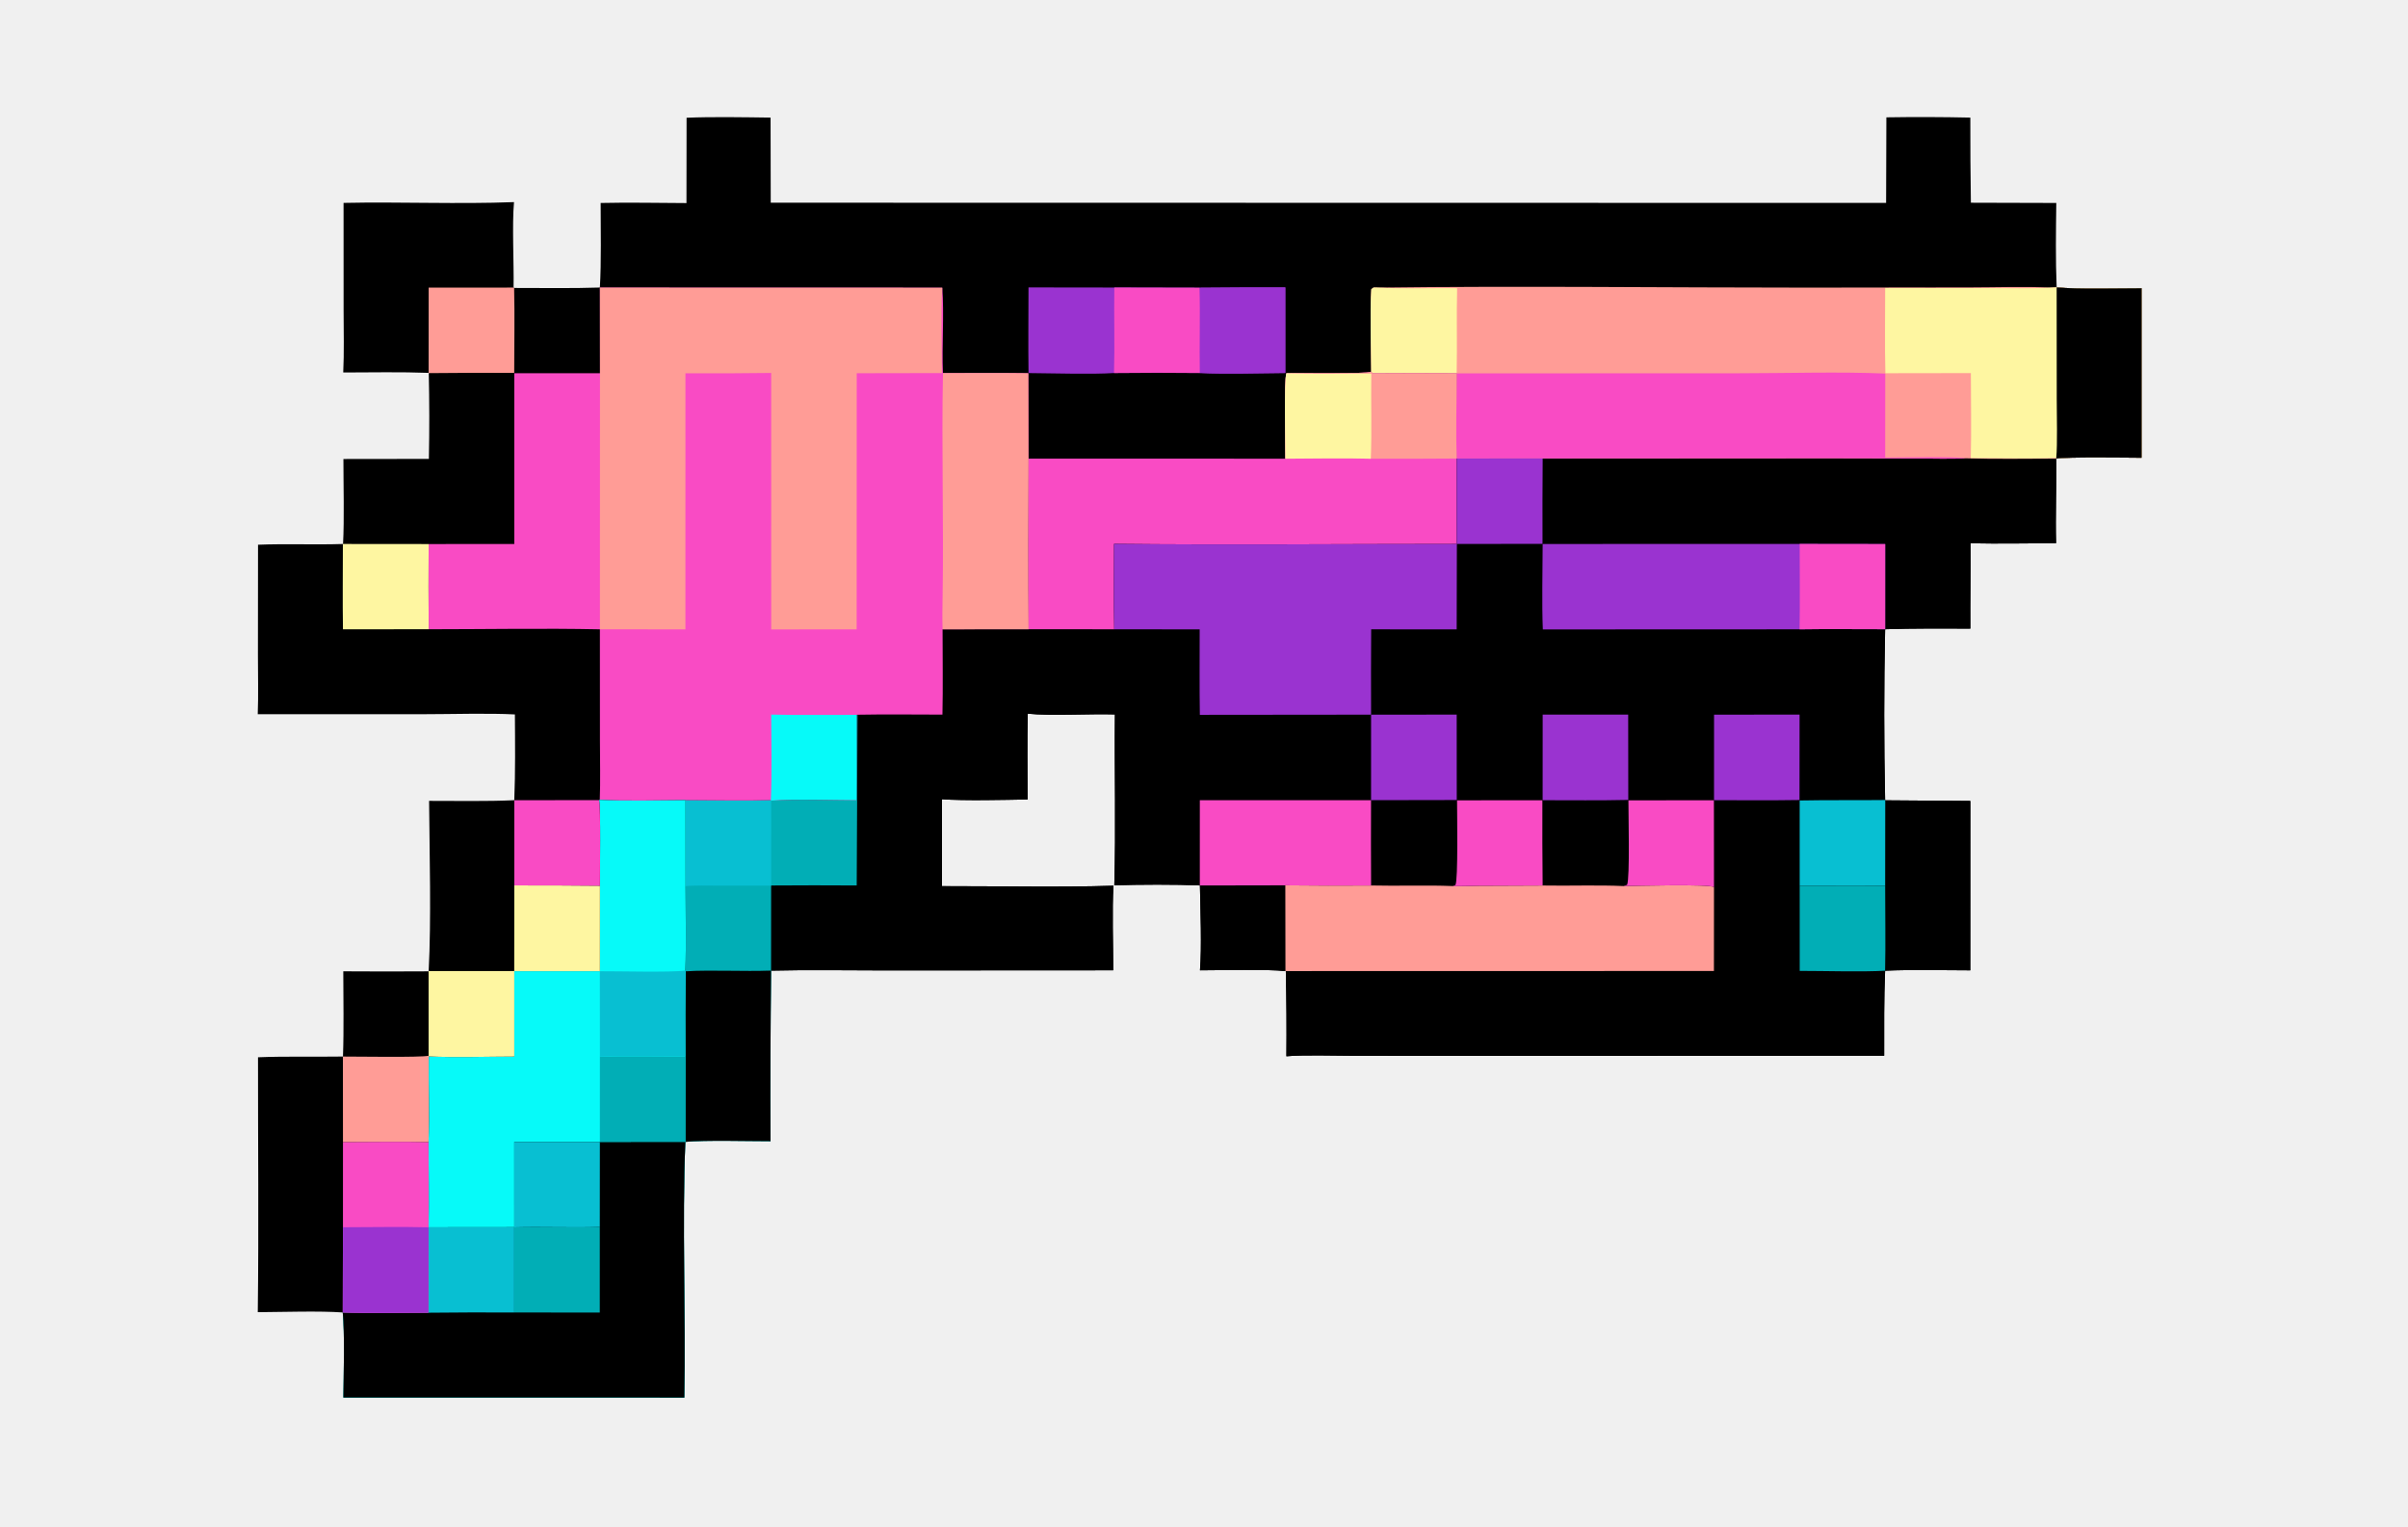
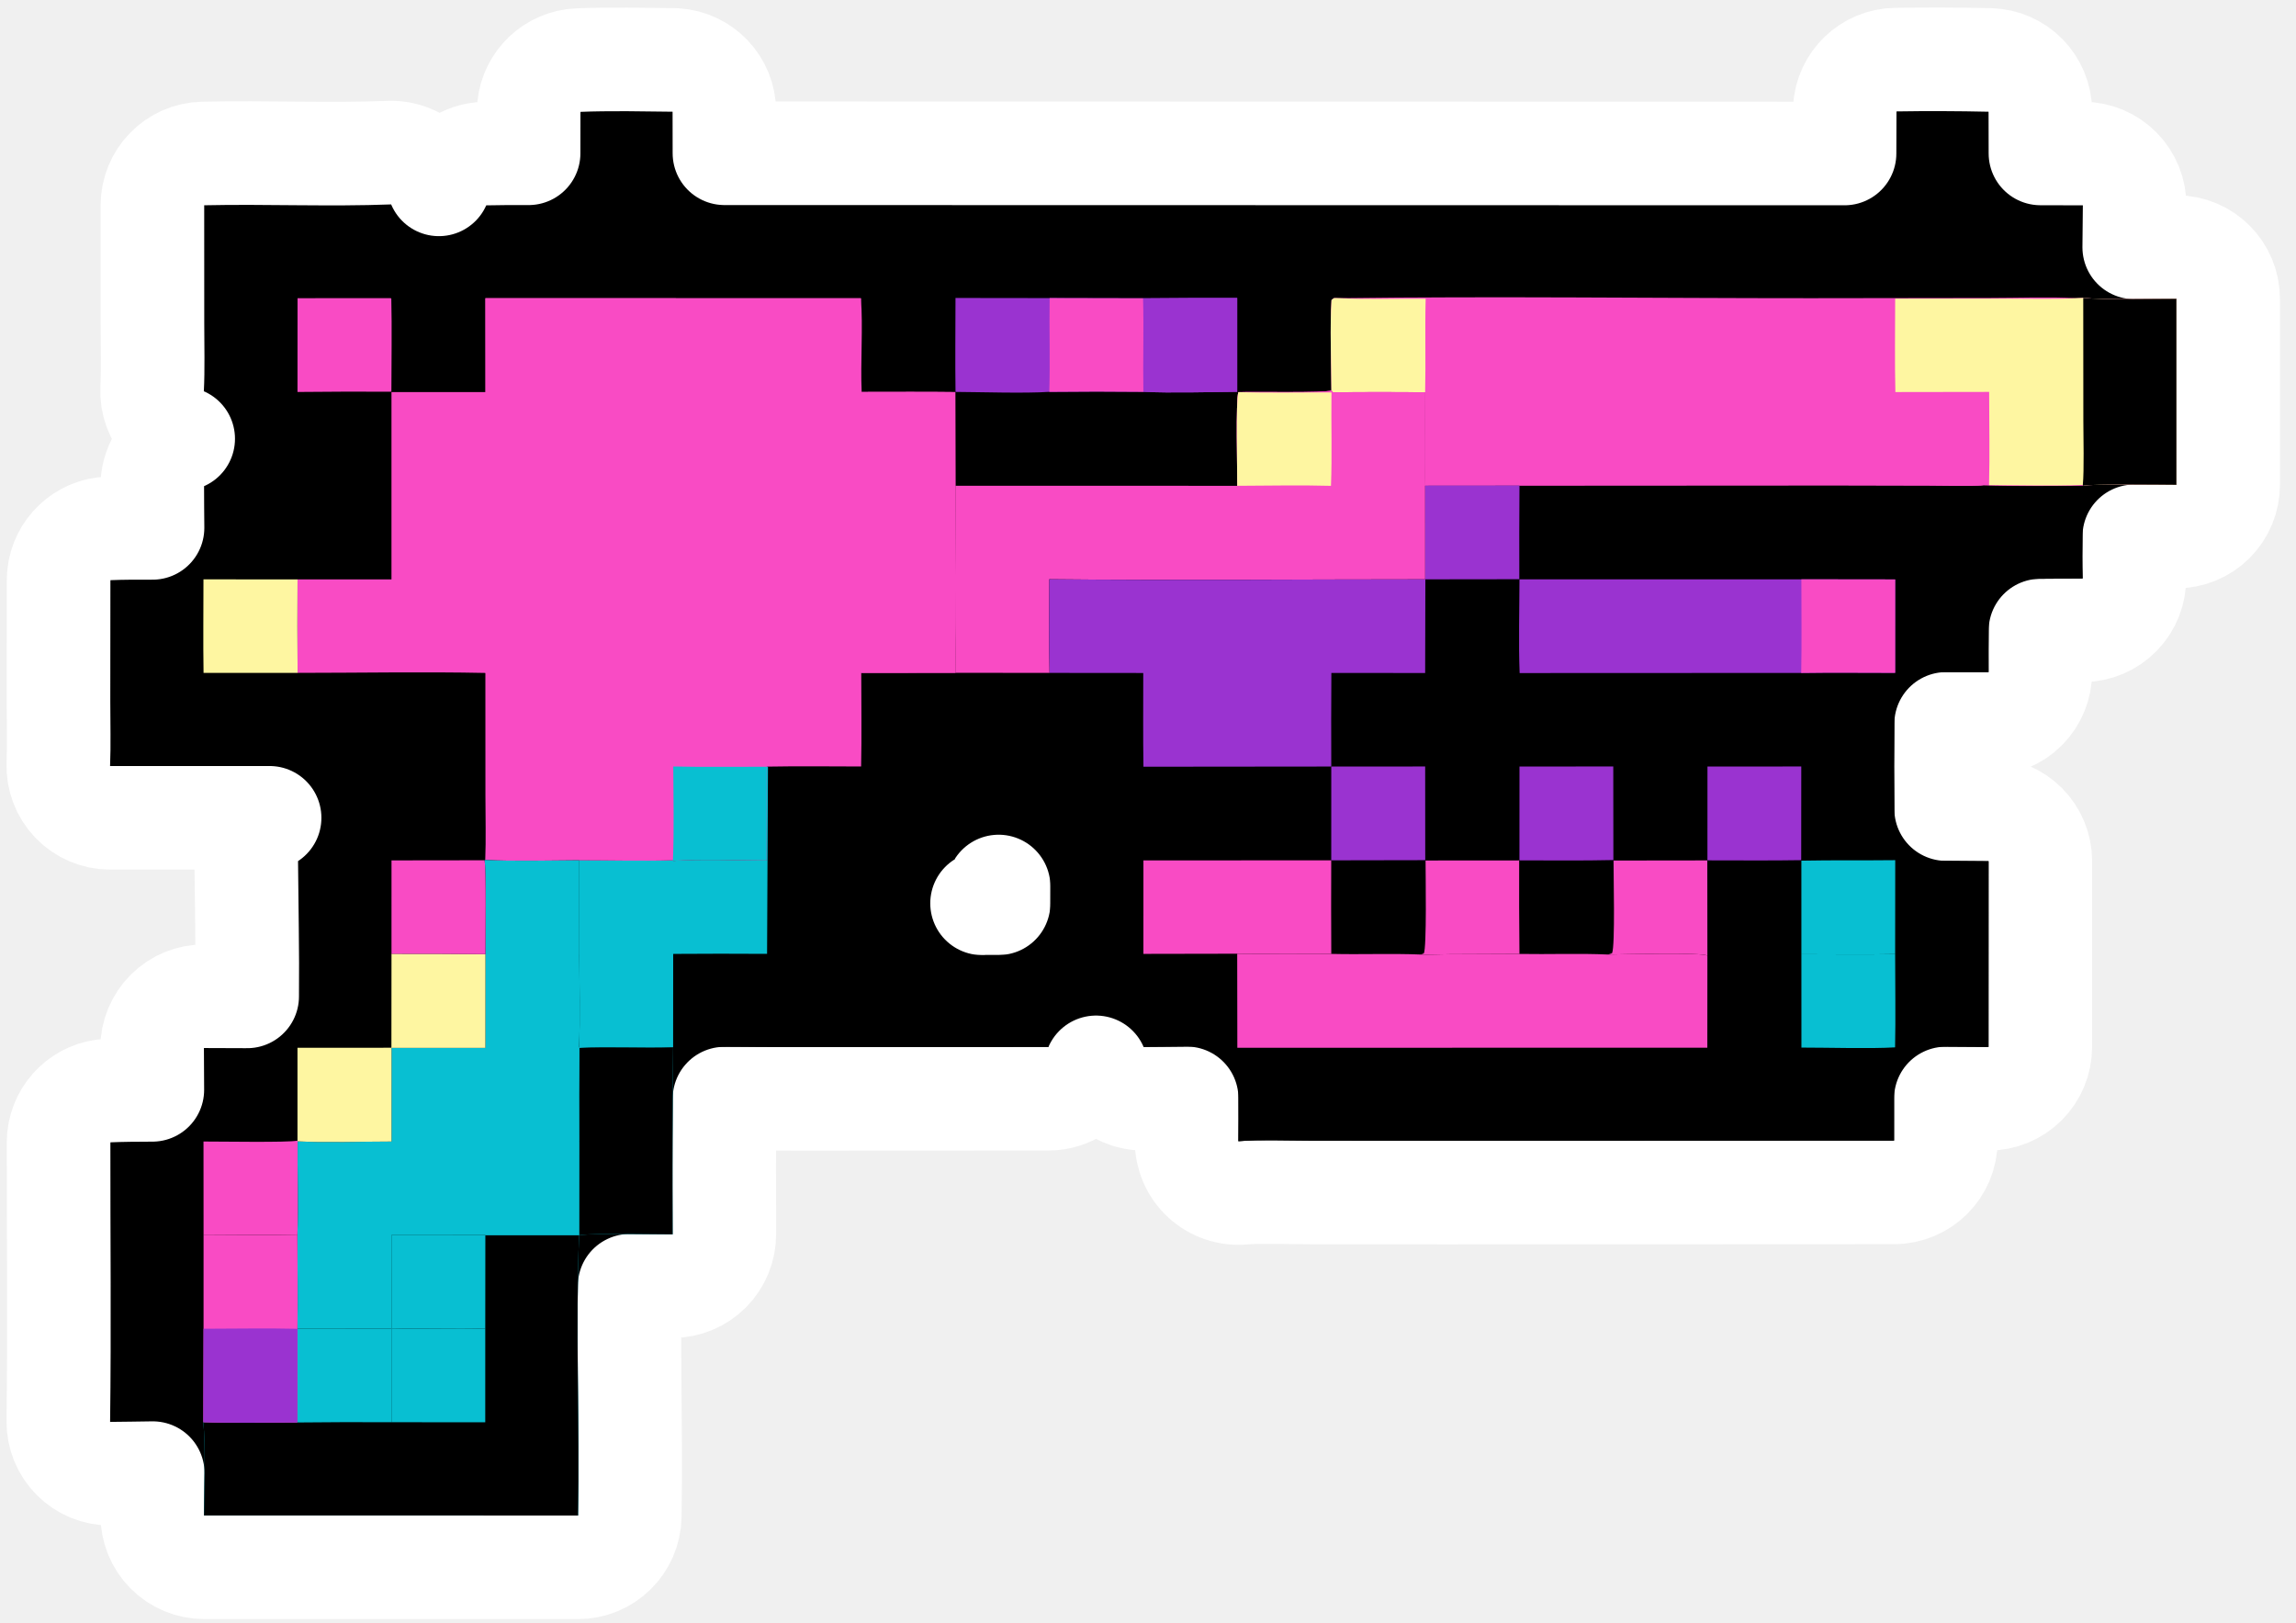
- <svg xmlns="http://www.w3.org/2000/svg" width="153" height="97" viewBox="0 0 153 97" fill="none">
-   <path d="M119.857 7.454C121.635 7.426 123.414 7.431 125.191 7.47C125.187 9.273 125.199 11.076 125.226 12.878L130.653 12.893C130.631 14.634 130.602 16.513 130.676 18.253C131.902 18.383 134.759 18.308 136.071 18.311L136.07 29.079C135.263 29.076 131.221 29.018 130.653 29.135C130.668 30.881 130.593 32.795 130.639 34.506C128.86 34.512 126.972 34.551 125.202 34.511C125.217 36.318 125.18 38.123 125.191 39.93C123.398 39.929 121.565 39.909 119.777 39.972C119.7 43.594 119.7 47.218 119.777 50.84L125.191 50.88L125.188 61.64C123.468 61.638 121.474 61.588 119.776 61.663C119.7 63.445 119.718 65.275 119.717 67.063L93.665 67.074L85.938 67.067C84.813 67.065 82.805 67.002 81.736 67.1C81.753 65.296 81.741 63.493 81.699 61.69C80.405 61.557 77.639 61.638 76.245 61.639C76.364 60.172 76.271 57.742 76.241 56.247C74.712 56.178 72.337 56.188 70.801 56.239C70.906 52.621 70.805 48.994 70.839 45.383C69.245 45.334 66.779 45.486 65.302 45.338C65.26 47.117 65.29 48.998 65.289 50.786C63.887 50.812 61.179 50.873 59.854 50.771L59.848 56.293C63.375 56.286 67.257 56.376 70.749 56.265C70.653 57.702 70.733 60.126 70.733 61.638L56.23 61.646C53.842 61.646 51.372 61.602 48.992 61.659C48.953 65.27 48.942 68.881 48.958 72.492C47.626 72.494 44.778 72.415 43.546 72.535C43.331 77.775 43.581 83.483 43.48 88.779L21.82 88.776C21.834 87.451 21.91 84.631 21.778 83.374C20.333 83.267 17.902 83.347 16.379 83.356C16.447 77.996 16.388 72.535 16.394 67.163C18.083 67.093 20.07 67.142 21.792 67.116C21.856 65.392 21.812 63.443 21.812 61.702C23.62 61.715 25.428 61.715 27.236 61.703C27.408 58.433 27.29 54.214 27.264 50.875C29.025 50.87 30.936 50.916 32.677 50.832C32.748 49.037 32.728 47.183 32.716 45.384C31.067 45.294 28.637 45.369 26.918 45.369L16.377 45.368C16.424 44.218 16.388 42.786 16.389 41.614L16.395 34.604C18.141 34.532 20.005 34.616 21.797 34.557C21.881 32.977 21.819 30.797 21.82 29.158L27.25 29.151C27.287 27.329 27.284 25.508 27.243 23.687C25.488 23.62 23.575 23.659 21.808 23.662C21.87 22.464 21.833 20.957 21.832 19.742L21.829 12.889C25.39 12.812 29.13 12.977 32.659 12.839C32.528 14.285 32.66 16.725 32.631 18.268L32.667 18.292C34.471 18.288 36.316 18.327 38.115 18.265C38.214 16.657 38.163 14.543 38.165 12.894C39.928 12.852 41.843 12.894 43.617 12.9L43.624 7.48C45.226 7.411 47.353 7.449 48.961 7.47L48.971 12.877L119.84 12.89L119.857 7.454Z" fill="black" />
+ <svg xmlns="http://www.w3.org/2000/svg" width="133" height="94" viewBox="10 1 133 94" fill="none">
+   <path d="M119.809 4.454C121.625 4.425 123.442 4.432 125.257 4.472C126.891 4.507 128.195 5.844 128.191 7.477C128.189 8.28 128.191 9.084 128.196 9.887L130.662 9.893C131.462 9.896 132.23 10.218 132.792 10.789C133.353 11.36 133.663 12.131 133.653 12.931C133.643 13.731 133.632 14.535 133.629 15.327C134.49 15.322 135.379 15.309 136.078 15.31C137.732 15.314 139.071 16.657 139.071 18.311L139.07 29.08C139.07 29.878 138.752 30.643 138.186 31.206C137.62 31.769 136.853 32.083 136.055 32.079C135.653 32.077 134.682 32.067 133.632 32.064C133.622 32.848 133.616 33.608 133.638 34.425C133.66 35.232 133.355 36.015 132.792 36.595C132.23 37.174 131.457 37.503 130.65 37.506C129.876 37.509 129.044 37.517 128.196 37.523C128.19 38.332 128.186 39.123 128.191 39.911C128.196 40.71 127.882 41.478 127.319 42.045C126.755 42.611 125.989 42.93 125.19 42.93C124.354 42.929 123.536 42.926 122.732 42.928C122.716 44.572 122.716 46.217 122.732 47.862L125.212 47.881C126.861 47.893 128.191 49.232 128.191 50.881L128.188 61.642C128.188 62.438 127.87 63.201 127.307 63.764C126.744 64.326 125.98 64.641 125.184 64.641C124.356 64.639 123.526 64.629 122.717 64.624C122.714 65.421 122.718 66.234 122.717 67.065C122.716 68.721 121.374 70.062 119.718 70.062L93.665 70.074H93.663L85.936 70.067H85.932C84.597 70.065 82.893 70.006 82.009 70.087C81.165 70.164 80.326 69.88 79.703 69.305C79.079 68.731 78.728 67.919 78.736 67.071C78.744 66.253 78.744 65.434 78.74 64.616C77.876 64.623 76.979 64.638 76.248 64.638C75.409 64.639 74.609 64.29 74.04 63.674C73.807 63.421 73.622 63.132 73.489 62.822C73.03 63.889 71.97 64.637 70.735 64.638L56.231 64.645H56.229C54.78 64.645 53.363 64.632 51.966 64.631C51.949 67.246 51.947 69.863 51.959 72.478C51.962 73.275 51.648 74.041 51.086 74.606C50.525 75.172 49.76 75.491 48.963 75.492C48.251 75.493 47.346 75.479 46.473 75.472C46.45 77.145 46.456 78.864 46.47 80.611C46.493 83.33 46.531 86.136 46.48 88.836C46.449 90.47 45.115 91.779 43.48 91.779L21.82 91.776C21.019 91.776 20.251 91.456 19.688 90.887C19.125 90.317 18.813 89.547 18.821 88.746C18.828 88.068 18.842 87.185 18.849 86.324C18.018 86.334 17.16 86.352 16.398 86.356C15.592 86.361 14.818 86.042 14.251 85.471C13.683 84.899 13.368 84.124 13.378 83.318C13.447 77.978 13.388 72.584 13.394 67.16L13.409 66.862C13.555 65.393 14.764 64.229 16.269 64.166C17.047 64.133 17.94 64.126 18.825 64.124C18.821 63.33 18.812 62.519 18.812 61.703C18.812 60.904 19.131 60.137 19.698 59.574C20.265 59.011 21.034 58.696 21.834 58.702C22.662 58.708 23.49 58.71 24.319 58.711C24.346 56.167 24.283 53.376 24.264 50.898C24.258 50.1 24.57 49.333 25.131 48.766C25.28 48.615 25.444 48.482 25.618 48.368H16.377C15.559 48.368 14.777 48.034 14.211 47.444C13.646 46.855 13.346 46.06 13.379 45.244C13.424 44.173 13.389 42.909 13.389 41.612V41.611L13.395 34.601L13.41 34.304C13.556 32.834 14.766 31.668 16.272 31.606C17.134 31.571 18.01 31.571 18.836 31.575C18.83 30.773 18.82 29.947 18.821 29.155L18.825 29.001C18.884 27.842 19.602 26.858 20.612 26.413C20.248 26.255 19.915 26.024 19.635 25.73C19.067 25.134 18.769 24.329 18.812 23.507C18.869 22.413 18.833 21.081 18.832 19.743L18.829 12.89C18.828 11.259 20.132 9.925 21.763 9.89C23.599 9.85 25.48 9.872 27.28 9.887C29.102 9.901 30.856 9.907 32.542 9.842C33.405 9.808 34.24 10.148 34.834 10.773C35.087 11.039 35.285 11.347 35.424 11.678C35.881 10.65 36.897 9.924 38.092 9.895C38.909 9.876 39.768 9.874 40.621 9.878L40.624 7.475L40.639 7.179C40.786 5.711 41.992 4.547 43.496 4.482C44.349 4.446 45.334 4.438 46.301 4.441L49.001 4.471L49.153 4.476C50.72 4.576 51.957 5.876 51.96 7.464L51.964 9.877L116.849 9.89L116.857 7.445L116.861 7.293C116.944 5.729 118.226 4.479 119.809 4.454ZM67.847 52.347C67.606 52.741 67.278 53.074 66.887 53.32C67.209 53.32 67.529 53.319 67.847 53.316C67.849 52.993 67.847 52.67 67.847 52.347Z" fill="black" stroke="white" stroke-width="6" stroke-linejoin="round" />
  <path d="M130.676 18.253C131.902 18.383 134.759 18.308 136.071 18.311L136.07 29.079C135.263 29.075 131.221 29.018 130.653 29.135C130.668 30.881 130.593 32.795 130.639 34.506C128.86 34.512 126.972 34.551 125.202 34.511C125.217 36.318 125.18 38.123 125.191 39.93C123.398 39.929 121.565 39.909 119.777 39.972C119.7 43.594 119.7 47.218 119.777 50.84L125.191 50.88L125.188 61.64C123.468 61.638 121.474 61.588 119.776 61.663C119.7 63.445 119.718 65.275 119.717 67.063L93.665 67.074L85.938 67.067C84.813 67.065 82.805 67.002 81.736 67.1C81.753 65.296 81.741 63.493 81.699 61.689C80.405 61.557 77.639 61.638 76.245 61.639C76.364 60.172 76.271 57.742 76.241 56.247C74.712 56.178 72.337 56.188 70.801 56.239C70.906 52.621 70.805 48.994 70.839 45.383C69.245 45.334 66.779 45.486 65.302 45.337C65.26 47.117 65.29 48.998 65.289 50.786C63.887 50.812 61.179 50.873 59.854 50.771L59.848 56.292C63.375 56.286 67.257 56.376 70.749 56.265C70.653 57.702 70.733 60.126 70.733 61.638L56.23 61.646C53.842 61.645 51.372 61.602 48.992 61.659C47.21 61.724 45.355 61.61 43.561 61.7L43.546 61.656C43.61 59.971 43.56 57.999 43.559 56.293L43.551 50.829C45.265 50.83 47.291 50.881 48.98 50.828L49.001 50.859C50.372 50.747 52.956 50.831 54.409 50.835L54.413 45.411L54.486 45.402C56.259 45.368 58.104 45.395 59.883 45.395C59.92 43.627 59.889 41.752 59.89 39.976L65.351 39.97C65.311 36.382 65.33 32.724 65.346 29.135L81.67 29.138C81.676 28.329 81.576 24.17 81.734 23.713C82.488 23.671 86.807 23.769 87.123 23.611C87.115 22.093 87.034 19.834 87.13 18.375C87.306 18.219 87.269 18.272 87.582 18.27C96.586 18.154 105.861 18.273 114.894 18.271L125.261 18.257C126.645 18.258 128.888 18.187 130.216 18.272L130.676 18.253Z" fill="black" />
-   <path d="M130.676 18.253C131.902 18.383 134.759 18.308 136.071 18.311L136.07 29.079C135.263 29.075 131.221 29.018 130.653 29.135C128.78 29.136 126.764 29.174 124.901 29.114C123.995 29.163 122.672 29.127 121.751 29.123L116.342 29.111L98.02 29.122L92.557 29.127C92.495 27.499 92.554 25.38 92.554 23.718C90.772 23.705 88.991 23.706 87.21 23.718L87.123 23.611C87.115 22.093 87.034 19.834 87.13 18.375C87.306 18.219 87.269 18.272 87.582 18.27C96.586 18.154 105.861 18.273 114.894 18.271L125.261 18.257C126.645 18.258 128.888 18.187 130.216 18.272L130.676 18.253Z" fill="#FF9C96" />
+   <path d="M130.676 18.253C131.902 18.383 134.759 18.308 136.071 18.311L136.07 29.079C135.263 29.075 131.221 29.018 130.653 29.135C128.78 29.136 126.764 29.174 124.901 29.114C123.995 29.163 122.672 29.127 121.751 29.123L116.342 29.111L98.02 29.122L92.557 29.127C92.495 27.499 92.554 25.38 92.554 23.718C90.772 23.705 88.991 23.706 87.21 23.718L87.123 23.611C87.115 22.093 87.034 19.834 87.13 18.375C87.306 18.219 87.269 18.272 87.582 18.27C96.586 18.154 105.861 18.273 114.894 18.271L125.261 18.257C126.645 18.258 128.888 18.187 130.216 18.272L130.676 18.253Z" fill="#F94BC4" />
  <path d="M92.554 23.718L110.535 23.711C113.37 23.711 117.002 23.605 119.785 23.73L119.781 29.067C120.467 29.065 124.573 28.998 124.901 29.114C123.995 29.163 122.672 29.127 121.752 29.123L116.342 29.111L98.02 29.122L92.557 29.127C92.495 27.499 92.554 25.38 92.554 23.718Z" fill="#F94BC4" />
  <path d="M130.676 18.253C131.902 18.383 134.759 18.308 136.071 18.311L136.07 29.079C135.263 29.075 131.221 29.018 130.653 29.135L130.651 29.089C129.027 29.155 126.881 29.097 125.219 29.099C125.265 27.362 125.225 25.45 125.225 23.7L119.793 23.708C119.749 21.951 119.782 20.063 119.781 18.296L126.382 18.298C127.577 18.298 129.037 18.337 130.216 18.272L130.676 18.253Z" fill="#FEF6A1" />
  <path d="M130.676 18.253C131.902 18.383 134.759 18.308 136.07 18.311L136.07 29.079C135.263 29.075 131.22 29.018 130.653 29.135L130.651 29.089C130.734 28.25 130.682 26.285 130.682 25.377L130.676 18.253Z" fill="black" />
  <path d="M87.123 23.611C87.115 22.093 87.034 19.834 87.13 18.375C87.306 18.219 87.269 18.271 87.582 18.27C89.145 18.35 90.982 18.29 92.584 18.305C92.538 20.112 92.595 21.921 92.554 23.717C90.772 23.705 88.991 23.705 87.21 23.718L87.123 23.611Z" fill="#FEF6A1" />
  <path d="M87.123 23.611L87.21 23.719C88.991 23.706 90.772 23.705 92.554 23.718C92.554 25.38 92.495 27.499 92.557 29.127L92.558 34.555C85.338 34.554 77.99 34.626 70.783 34.549C70.784 36.331 70.755 38.201 70.796 39.975L65.351 39.97C65.311 36.382 65.33 32.724 65.346 29.135L81.67 29.138C81.676 28.329 81.576 24.17 81.734 23.713C82.488 23.671 86.807 23.769 87.123 23.611Z" fill="#F94BC4" />
-   <path d="M87.123 23.611L87.21 23.719C88.991 23.706 90.772 23.705 92.554 23.718C92.554 25.38 92.495 27.499 92.557 29.127C90.737 29.141 88.919 29.145 87.099 29.139C85.354 29.091 83.43 29.131 81.67 29.138C81.676 28.329 81.576 24.17 81.734 23.713C82.488 23.671 86.807 23.769 87.123 23.611Z" fill="#FF9C96" />
+   <path d="M87.123 23.611L87.21 23.719C88.991 23.706 90.772 23.705 92.554 23.718C92.554 25.38 92.495 27.499 92.557 29.127C90.737 29.141 88.919 29.145 87.099 29.139C85.354 29.091 83.43 29.131 81.67 29.138C81.676 28.329 81.576 24.17 81.734 23.713C82.488 23.671 86.807 23.769 87.123 23.611Z" fill="#F94BC4" />
  <path d="M81.67 29.138C81.676 28.329 81.576 24.17 81.734 23.713C83.513 23.762 85.344 23.722 87.129 23.732C87.103 25.484 87.169 27.421 87.099 29.14C85.354 29.091 83.43 29.132 81.67 29.138Z" fill="#FEF6A1" />
  <path d="M92.557 29.127L98.019 29.122C98.006 30.93 98.002 32.739 98.009 34.548L92.567 34.555L92.555 39.981L87.122 39.977C87.111 41.784 87.108 43.591 87.116 45.398L76.236 45.409C76.207 43.621 76.228 41.773 76.225 39.98L70.796 39.975C70.755 38.201 70.784 36.331 70.783 34.549C77.99 34.626 85.338 34.554 92.558 34.555L92.557 29.127Z" fill="#9A33D0" />
-   <path d="M87.117 56.25C88.831 56.292 90.616 56.217 92.306 56.287C92.567 56.309 93.635 56.27 93.977 56.269L98.017 56.252C99.679 56.283 101.529 56.211 103.155 56.287C103.826 56.277 108.665 56.149 108.904 56.353L108.9 61.682L81.675 61.688L81.667 56.239C83.484 56.26 85.301 56.263 87.117 56.25Z" fill="#FF9C96" />
-   <path d="M54.413 45.411L54.486 45.402L54.434 56.248C52.621 56.236 50.809 56.237 48.996 56.25L48.992 61.659C47.21 61.724 45.355 61.61 43.561 61.7L43.546 61.656C43.61 59.971 43.56 58 43.559 56.294L43.551 50.83C45.265 50.83 47.291 50.881 48.98 50.828L49.001 50.859C50.372 50.747 52.956 50.831 54.409 50.835L54.413 45.411Z" fill="#01AEB6" />
+   <path d="M87.117 56.25C88.831 56.292 90.616 56.217 92.306 56.287C92.567 56.309 93.635 56.27 93.977 56.269L98.017 56.252C99.679 56.283 101.529 56.211 103.155 56.287C103.826 56.277 108.665 56.149 108.904 56.353L108.9 61.682L81.675 61.688L81.667 56.239C83.484 56.26 85.301 56.263 87.117 56.25Z" fill="#F94BC4" />
+   <path d="M54.413 45.411L54.486 45.402L54.434 56.248C52.621 56.236 50.809 56.237 48.996 56.25L48.992 61.659C47.21 61.724 45.355 61.61 43.561 61.7L43.546 61.656C43.61 59.971 43.56 58 43.559 56.294L43.551 50.83C45.265 50.83 47.291 50.881 48.98 50.828L49.001 50.859C50.372 50.747 52.956 50.831 54.409 50.835L54.413 45.411Z" fill="#08BFD2" />
  <path d="M48.98 50.828L49.001 50.858L49 56.258L45.631 56.259C45.119 56.258 44.035 56.233 43.559 56.293L43.551 50.829C45.265 50.83 47.291 50.881 48.98 50.828Z" fill="#08BFD2" />
  <path d="M87.114 50.831C87.106 52.637 87.107 54.444 87.117 56.25C85.301 56.263 83.484 56.26 81.667 56.239L76.234 56.249L76.235 50.834L87.114 50.831Z" fill="#F94BC4" />
  <path d="M87.116 45.398L92.556 45.395L92.56 50.821L87.115 50.831L87.116 45.398Z" fill="#9A33D0" />
  <path d="M103.467 50.842L108.899 50.835L108.904 56.353C108.665 56.149 103.826 56.277 103.155 56.287L103.382 56.209C103.569 55.783 103.462 51.605 103.467 50.842Z" fill="#F94BC4" />
  <path d="M114.348 50.85C116.167 50.814 117.972 50.843 119.785 50.821L119.78 56.262C118.022 56.299 116.117 56.268 114.349 56.27L114.348 50.85Z" fill="#08BFD2" />
  <path d="M92.578 50.84L98 50.836C97.993 52.641 97.998 54.447 98.017 56.252L93.977 56.269C93.635 56.27 92.567 56.309 92.306 56.287L92.474 56.223C92.654 55.945 92.578 51.567 92.578 50.84Z" fill="#F94BC4" />
-   <path d="M114.349 56.27C116.118 56.268 118.023 56.299 119.78 56.262C119.779 58.009 119.814 59.928 119.776 61.663C118.386 61.75 115.825 61.674 114.351 61.676L114.349 56.27Z" fill="#01AEB6" />
+   <path d="M114.349 56.27C116.118 56.268 118.023 56.299 119.78 56.262C119.779 58.009 119.814 59.928 119.776 61.663C118.386 61.75 115.825 61.674 114.351 61.676L114.349 56.27Z" fill="#08BFD2" />
  <path d="M98.018 34.556L114.348 34.554L119.782 34.561L119.78 39.971C117.981 39.972 116.133 39.95 114.339 39.977L98.028 39.984C97.96 38.293 98.015 36.272 98.018 34.556Z" fill="#9A33D0" />
  <path d="M114.348 34.554L119.781 34.561L119.78 39.971C117.981 39.972 116.133 39.95 114.339 39.977C114.373 38.2 114.346 36.338 114.348 34.554Z" fill="#F94BC4" />
  <path d="M98.019 45.396L103.452 45.395L103.458 50.815C101.67 50.856 99.809 50.832 98.016 50.833L98.019 45.396Z" fill="#9A33D0" />
  <path d="M108.908 45.397L114.342 45.395L114.338 50.821C112.547 50.851 110.702 50.831 108.906 50.832L108.908 45.397Z" fill="#9A33D0" />
  <path d="M38.117 18.271L59.87 18.277C60.001 19.932 59.836 21.994 59.914 23.701C61.705 23.704 63.552 23.684 65.337 23.709L65.346 29.135C65.33 32.723 65.311 36.382 65.351 39.97L59.89 39.975C59.889 41.752 59.92 43.627 59.882 45.395C58.104 45.394 56.259 45.368 54.486 45.402L54.413 45.411L54.409 50.835C52.955 50.831 50.372 50.747 49.001 50.858L48.98 50.828C47.29 50.881 45.265 50.83 43.551 50.829C41.907 50.836 39.721 50.893 38.108 50.81C38.157 49.648 38.119 48.232 38.119 47.055L38.116 39.977C34.578 39.903 30.797 39.972 27.239 39.973C27.224 38.169 27.223 36.364 27.236 34.56L32.677 34.558L32.677 23.708L38.122 23.709L38.117 18.271Z" fill="#F94BC4" />
-   <path d="M38.118 18.271L59.87 18.277C59.776 19.885 59.843 22.046 59.849 23.699L54.435 23.709L54.431 39.978L49.001 39.984L49 23.691C47.184 23.715 45.368 23.722 43.552 23.714L43.55 39.98L38.119 39.975L38.122 23.709L38.118 18.271Z" fill="#FF9C96" />
-   <path d="M59.914 23.701C61.705 23.704 63.552 23.684 65.337 23.71L65.347 29.135C65.33 32.724 65.311 36.382 65.351 39.97L59.89 39.976C59.867 39.291 59.88 38.559 59.891 37.873C59.967 33.156 59.819 28.414 59.914 23.701Z" fill="#FF9C96" />
-   <path d="M49.001 45.395C50.751 45.438 52.651 45.404 54.413 45.411L54.409 50.835C52.956 50.831 50.372 50.747 49.001 50.859L48.98 50.828C49.055 49.153 49.007 47.09 49.001 45.395Z" fill="#06FAF9" />
-   <path d="M38.108 50.81C39.721 50.893 41.907 50.836 43.551 50.829L43.559 56.293C43.56 57.999 43.61 59.971 43.546 61.656L43.561 61.7C45.355 61.61 47.21 61.724 48.992 61.659C48.953 65.27 48.942 68.881 48.958 72.492C47.626 72.494 44.778 72.415 43.546 72.535C43.331 77.775 43.581 83.483 43.48 88.779L21.82 88.776C21.834 87.451 21.91 84.631 21.778 83.374C23.515 83.437 25.464 83.393 27.216 83.39L27.232 77.963C27.259 76.195 27.23 74.323 27.229 72.547C27.286 70.818 27.221 68.87 27.242 67.106C28.802 67.191 31.063 67.118 32.678 67.117L32.679 61.693L38.117 61.694L38.12 56.266C38.114 55.455 38.179 51.302 38.066 50.827L38.108 50.81Z" fill="#06FAF9" />
+   <path d="M38.118 18.271L59.87 18.277C59.776 19.885 59.843 22.046 59.849 23.699L54.435 23.709L54.431 39.978L49.001 39.984L49 23.691C47.184 23.715 45.368 23.722 43.552 23.714L43.55 39.98L38.119 39.975L38.122 23.709L38.118 18.271Z" fill="#F94BC4" />
+   <path d="M59.914 23.701C61.705 23.704 63.552 23.684 65.337 23.71L65.347 29.135C65.33 32.724 65.311 36.382 65.351 39.97L59.89 39.976C59.867 39.291 59.88 38.559 59.891 37.873C59.967 33.156 59.819 28.414 59.914 23.701Z" fill="#F94BC4" />
+   <path d="M49.001 45.395C50.751 45.438 52.651 45.404 54.413 45.411L54.409 50.835C52.956 50.831 50.372 50.747 49.001 50.859L48.98 50.828C49.055 49.153 49.007 47.09 49.001 45.395Z" fill="#08BFD2" />
+   <path d="M38.108 50.81C39.721 50.893 41.907 50.836 43.551 50.829L43.559 56.293C43.56 57.999 43.61 59.971 43.546 61.656L43.561 61.7C45.355 61.61 47.21 61.724 48.992 61.659C48.953 65.27 48.942 68.881 48.958 72.492C47.626 72.494 44.778 72.415 43.546 72.535C43.331 77.775 43.581 83.483 43.48 88.779L21.82 88.776C21.834 87.451 21.91 84.631 21.778 83.374C23.515 83.437 25.464 83.393 27.216 83.39L27.232 77.963C27.259 76.195 27.23 74.323 27.229 72.547C27.286 70.818 27.221 68.87 27.242 67.106C28.802 67.191 31.063 67.118 32.678 67.117L32.679 61.693L38.117 61.694L38.12 56.266C38.114 55.455 38.179 51.302 38.066 50.827L38.108 50.81Z" fill="#08BFD2" />
  <path d="M32.675 72.54L38.115 72.537L43.546 72.535C43.331 77.775 43.581 83.483 43.48 88.779L21.82 88.776C21.834 87.451 21.91 84.632 21.778 83.374C23.515 83.437 25.464 83.393 27.216 83.39L27.232 77.964L32.676 77.958L32.675 72.54Z" fill="black" />
  <path d="M32.675 72.54L38.115 72.537L38.11 77.946C36.303 78.001 34.468 77.922 32.675 77.969L32.675 83.376C30.856 83.365 29.036 83.37 27.216 83.39L27.232 77.964L32.676 77.958L32.675 72.54Z" fill="#08BFD2" />
-   <path d="M38.11 77.946L38.109 83.378L32.675 83.376L32.675 77.969C34.468 77.922 36.303 78.001 38.11 77.946Z" fill="#01AEB6" />
+   <path d="M38.11 77.946L38.109 83.378L32.675 83.376L32.675 77.969C34.468 77.922 36.303 78.001 38.11 77.946Z" fill="#08BFD2" />
  <path d="M43.56 61.7C45.355 61.61 47.21 61.724 48.992 61.659C48.953 65.27 48.942 68.881 48.958 72.492C47.626 72.494 44.778 72.415 43.546 72.535L43.55 67.111C43.54 65.307 43.543 63.504 43.56 61.7Z" fill="black" />
-   <path d="M43.55 67.111L43.546 72.535L38.115 72.537L38.117 67.129C39.828 67.07 41.813 67.123 43.55 67.111Z" fill="#01AEB6" />
+   <path d="M43.55 67.111L43.546 72.535L38.115 72.537L38.117 67.129C39.828 67.07 41.813 67.123 43.55 67.111Z" fill="#08BFD2" />
  <path d="M43.546 61.656L43.561 61.7C43.543 63.504 43.54 65.308 43.55 67.111C41.813 67.123 39.828 67.07 38.117 67.129L38.113 61.698C39.225 61.691 42.641 61.78 43.546 61.656Z" fill="#08BFD2" />
  <path d="M38.12 56.266L38.117 61.694L32.679 61.693L32.678 67.117C31.063 67.118 28.802 67.191 27.242 67.106L27.232 67.066L27.232 61.688L32.673 61.685L32.678 56.244C34.492 56.24 36.306 56.248 38.12 56.266Z" fill="#FEF6A1" />
  <path d="M21.792 72.545C23.562 72.544 25.47 72.506 27.229 72.547C27.23 74.323 27.259 76.195 27.232 77.964L27.216 83.39C25.464 83.393 23.515 83.437 21.778 83.374L21.791 77.961L21.792 72.545Z" fill="#F94BC4" />
  <path d="M21.791 77.961C23.567 77.959 25.467 77.922 27.232 77.964L27.216 83.39C25.464 83.393 23.515 83.437 21.778 83.374L21.791 77.961Z" fill="#9A33D0" />
  <path d="M38.066 50.827C38.179 51.303 38.114 55.455 38.12 56.266C36.306 56.248 34.492 56.241 32.678 56.245L32.679 50.834L38.066 50.827Z" fill="#F94BC4" />
-   <path d="M32.631 18.268L32.667 18.292C32.71 20.034 32.672 21.933 32.672 23.688C30.859 23.679 29.046 23.684 27.233 23.703L27.236 18.271L32.631 18.268Z" fill="#FF9C96" />
-   <path d="M27.232 67.066L27.242 67.106C27.221 68.87 27.286 70.818 27.229 72.547C25.47 72.506 23.562 72.544 21.792 72.545L21.788 67.117C22.628 67.113 26.722 67.184 27.232 67.066Z" fill="#FF9C96" />
+   <path d="M32.631 18.268L32.667 18.292C32.71 20.034 32.672 21.933 32.672 23.688C30.859 23.679 29.046 23.684 27.233 23.703L27.236 18.271L32.631 18.268Z" fill="#F94BC4" />
+   <path d="M27.232 67.066L27.242 67.106C27.221 68.87 27.286 70.818 27.229 72.547C25.47 72.506 23.562 72.544 21.792 72.545L21.788 67.117C22.628 67.113 26.722 67.184 27.232 67.066Z" fill="#F94BC4" />
  <path d="M21.786 34.555L27.236 34.56C27.223 36.364 27.224 38.169 27.239 39.973L21.791 39.975C21.763 38.19 21.786 36.345 21.786 34.555Z" fill="#FEF6A1" />
  <path d="M76.213 18.277C78.031 18.26 79.849 18.253 81.667 18.257V23.694C80.019 23.705 77.834 23.774 76.233 23.694C74.416 23.675 72.599 23.676 70.782 23.696C69.359 23.792 66.847 23.708 65.35 23.7C65.326 21.899 65.347 20.062 65.349 18.258L70.802 18.265L76.213 18.277Z" fill="#9A33D0" />
  <path d="M76.213 18.277C78.031 18.26 79.849 18.253 81.667 18.257V23.694C80.018 23.705 77.834 23.774 76.233 23.694C76.201 21.898 76.266 20.068 76.213 18.277Z" fill="#9A33D0" />
  <path d="M70.802 18.266L76.213 18.277C76.266 20.068 76.201 21.898 76.233 23.695C74.416 23.675 72.599 23.676 70.782 23.696C70.834 21.928 70.775 20.056 70.802 18.266Z" fill="#F94BC4" />
</svg>
